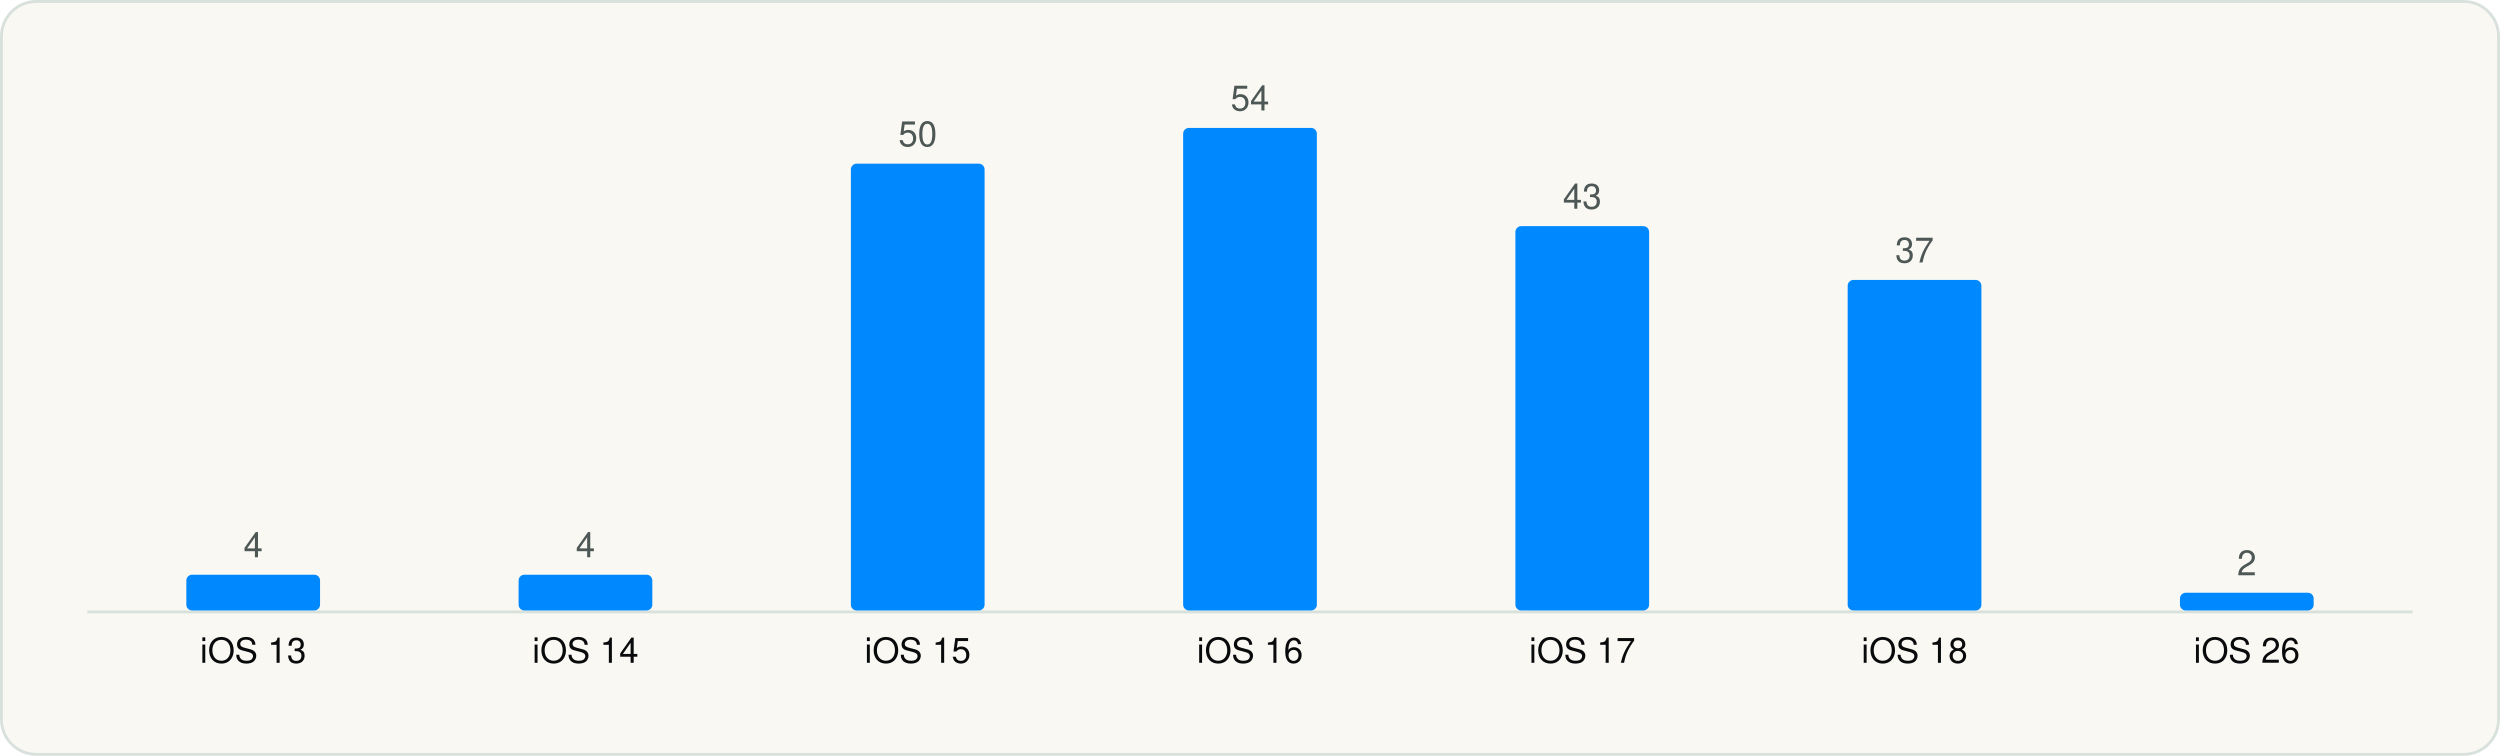
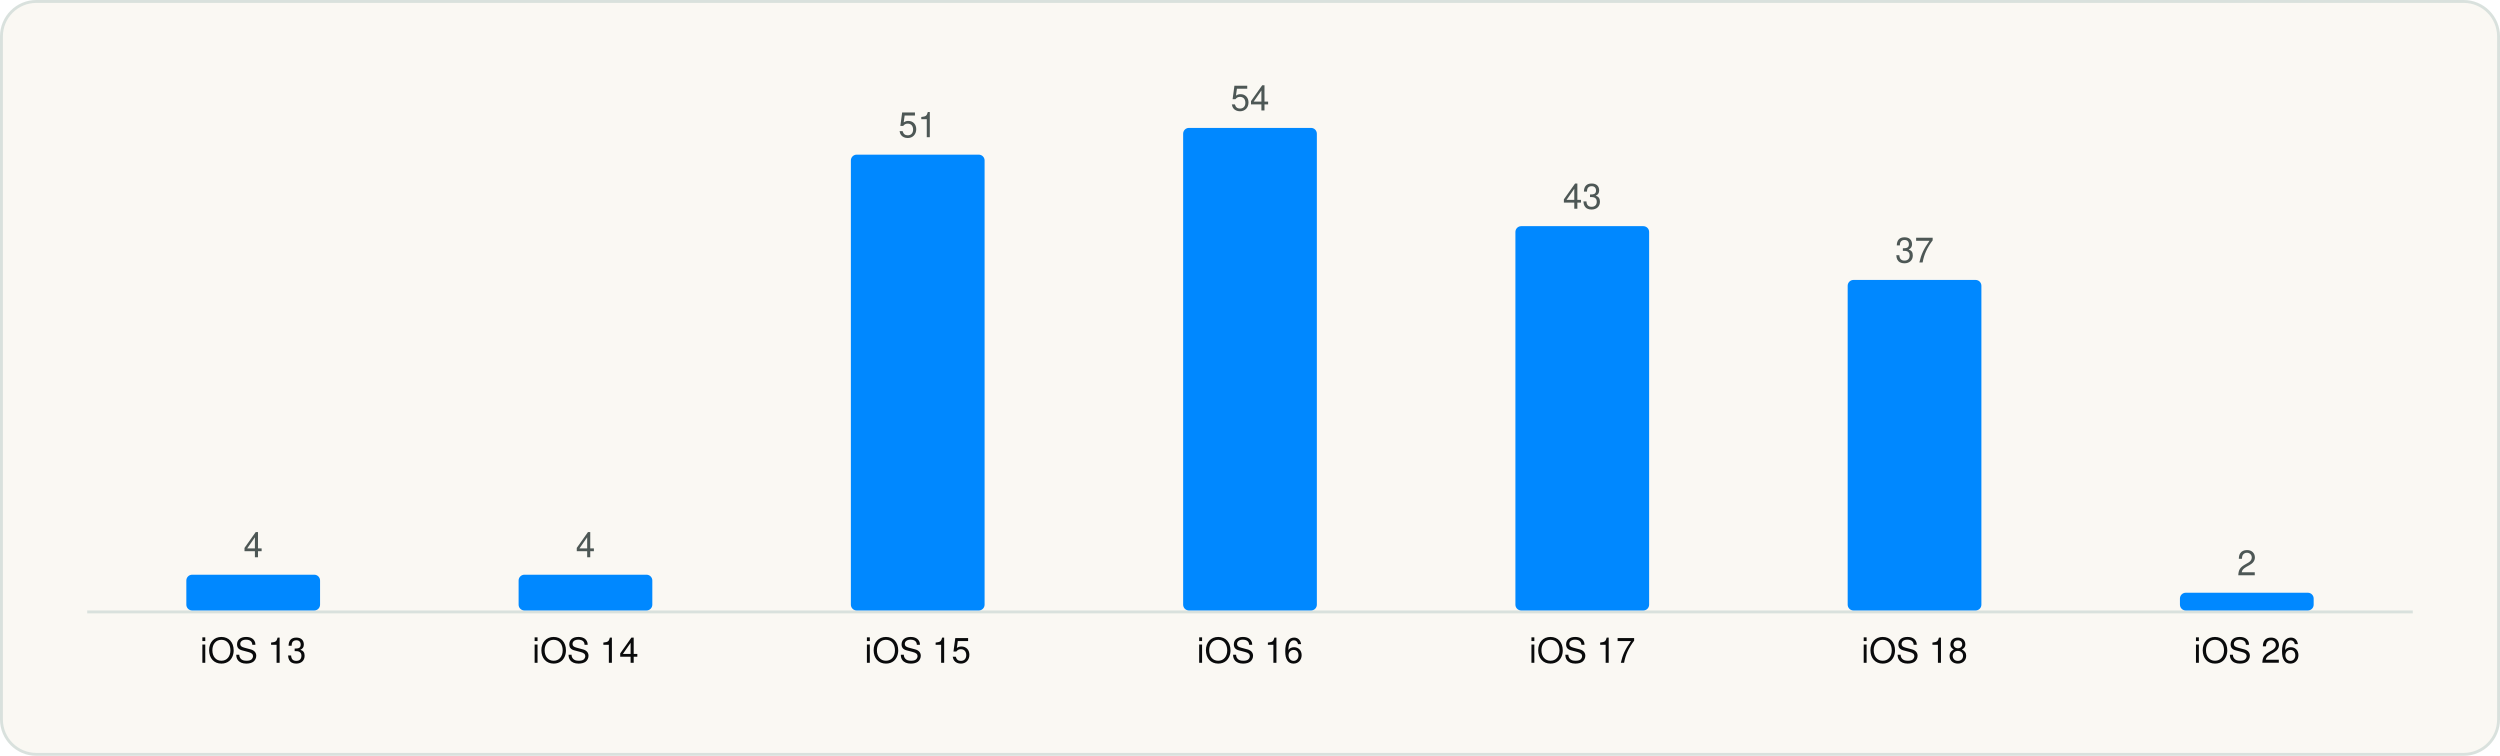
<svg xmlns="http://www.w3.org/2000/svg" viewBox="0 0 860 260" width="860" height="260" role="img" aria-label="Minimum iOS version" font-family="Geist, -apple-system, BlinkMacSystemFont, 'Segoe UI', Helvetica, Arial, sans-serif">
  <rect x="0.5" y="0.5" width="859" height="259" rx="12" fill="#FAF8F3" stroke="#D9E1DD" />
  <g transform="translate(20 20)">
    <line x1="10" y1="190.5" x2="810" y2="190.5" stroke="#D9E1DD" />
    <rect x="44.1" y="177.7" width="46.0" height="12.3" rx="2" fill="#0088FF" />
    <text x="67.1" y="171.7" font-size="12" text-anchor="middle" fill="#4D5755">4</text>
    <text x="67.1" y="208.0" font-size="12" text-anchor="middle" fill="#090A0B">iOS 13</text>
    <rect x="158.4" y="177.7" width="46.0" height="12.3" rx="2" fill="#0088FF" />
    <text x="181.4" y="171.7" font-size="12" text-anchor="middle" fill="#4D5755">4</text>
    <text x="181.4" y="208.0" font-size="12" text-anchor="middle" fill="#090A0B">iOS 14</text>
-     <rect x="272.7" y="36.3" width="46.0" height="153.7" rx="2" fill="#0088FF" />
-     <text x="295.7" y="30.3" font-size="12" text-anchor="middle" fill="#4D5755">50</text>
+     <rect x="272.7" y="33.2" width="46.0" height="156.8" rx="2" fill="#0088FF" />
+     <text x="295.7" y="27.2" font-size="12" text-anchor="middle" fill="#4D5755">51</text>
    <text x="295.7" y="208.0" font-size="12" text-anchor="middle" fill="#090A0B">iOS 15</text>
    <rect x="387.0" y="24.0" width="46.0" height="166.0" rx="2" fill="#0088FF" />
    <text x="410.0" y="18.0" font-size="12" text-anchor="middle" fill="#4D5755">54</text>
    <text x="410.0" y="208.0" font-size="12" text-anchor="middle" fill="#090A0B">iOS 16</text>
    <rect x="501.3" y="57.8" width="46.0" height="132.2" rx="2" fill="#0088FF" />
    <text x="524.3" y="51.8" font-size="12" text-anchor="middle" fill="#4D5755">43</text>
    <text x="524.3" y="208.0" font-size="12" text-anchor="middle" fill="#090A0B">iOS 17</text>
    <rect x="615.6" y="76.3" width="46.0" height="113.7" rx="2" fill="#0088FF" />
    <text x="638.6" y="70.3" font-size="12" text-anchor="middle" fill="#4D5755">37</text>
    <text x="638.6" y="208.0" font-size="12" text-anchor="middle" fill="#090A0B">iOS 18</text>
    <rect x="729.9" y="183.9" width="46.0" height="6.1" rx="2" fill="#0088FF" />
    <text x="752.9" y="177.9" font-size="12" text-anchor="middle" fill="#4D5755">2</text>
    <text x="752.9" y="208.0" font-size="12" text-anchor="middle" fill="#090A0B">iOS 26</text>
  </g>
</svg>
